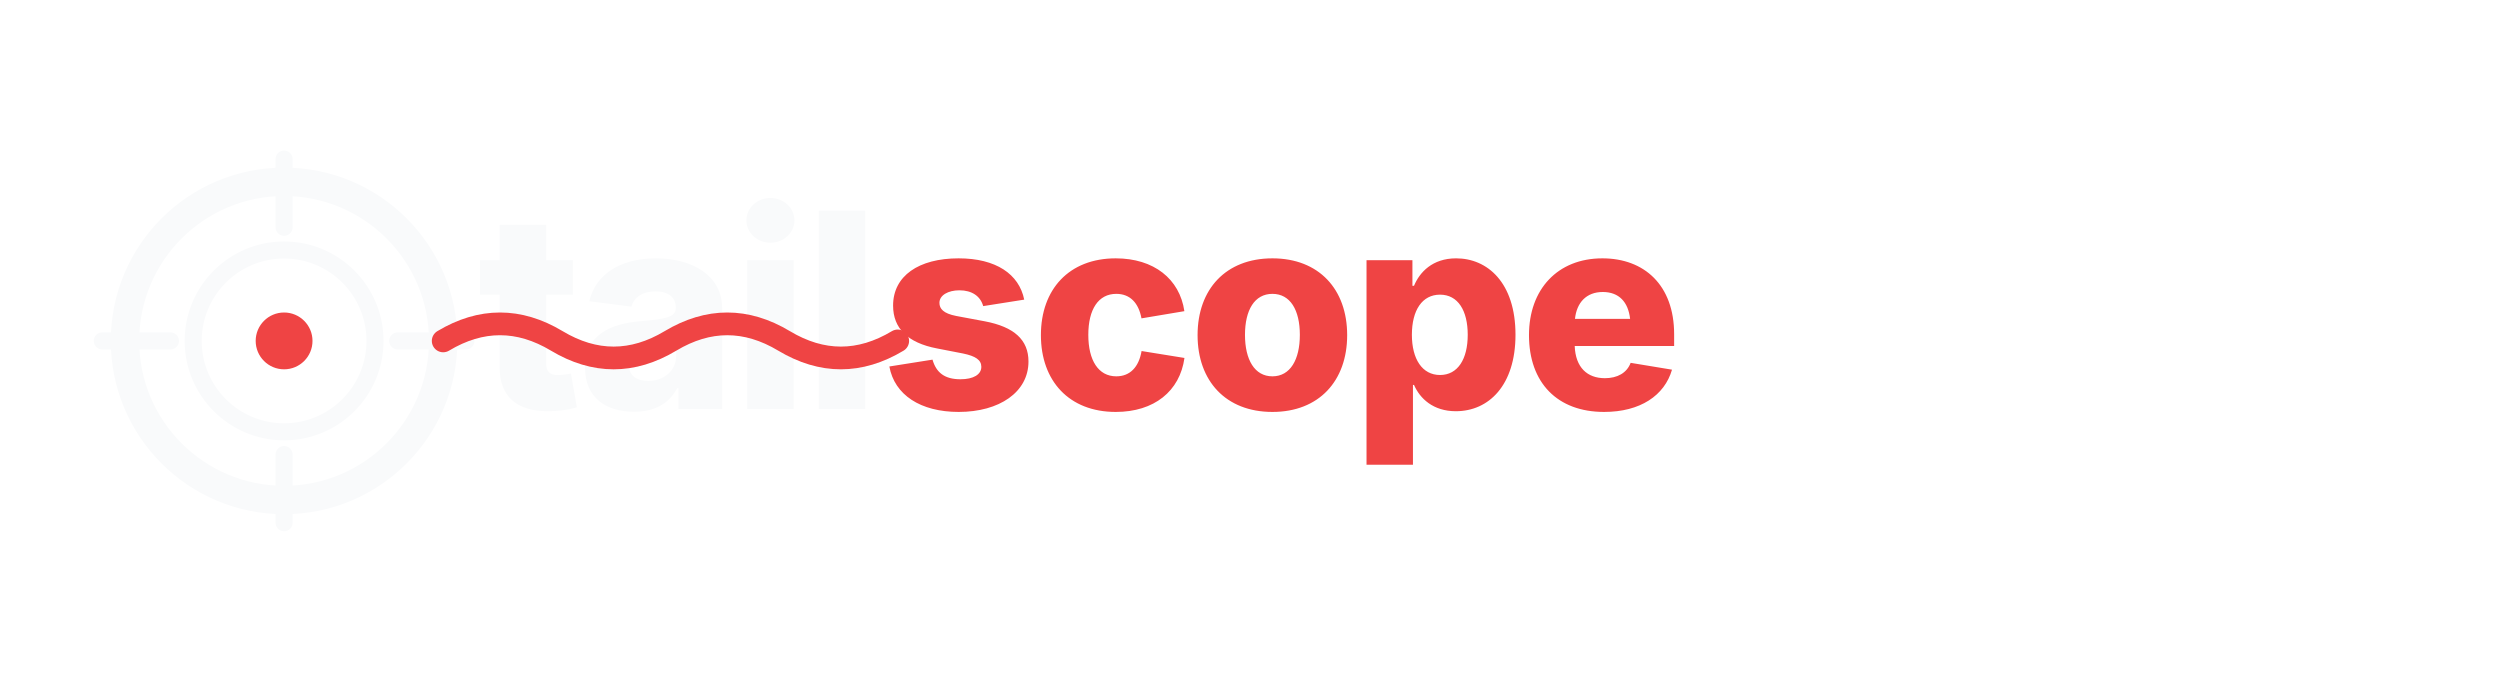
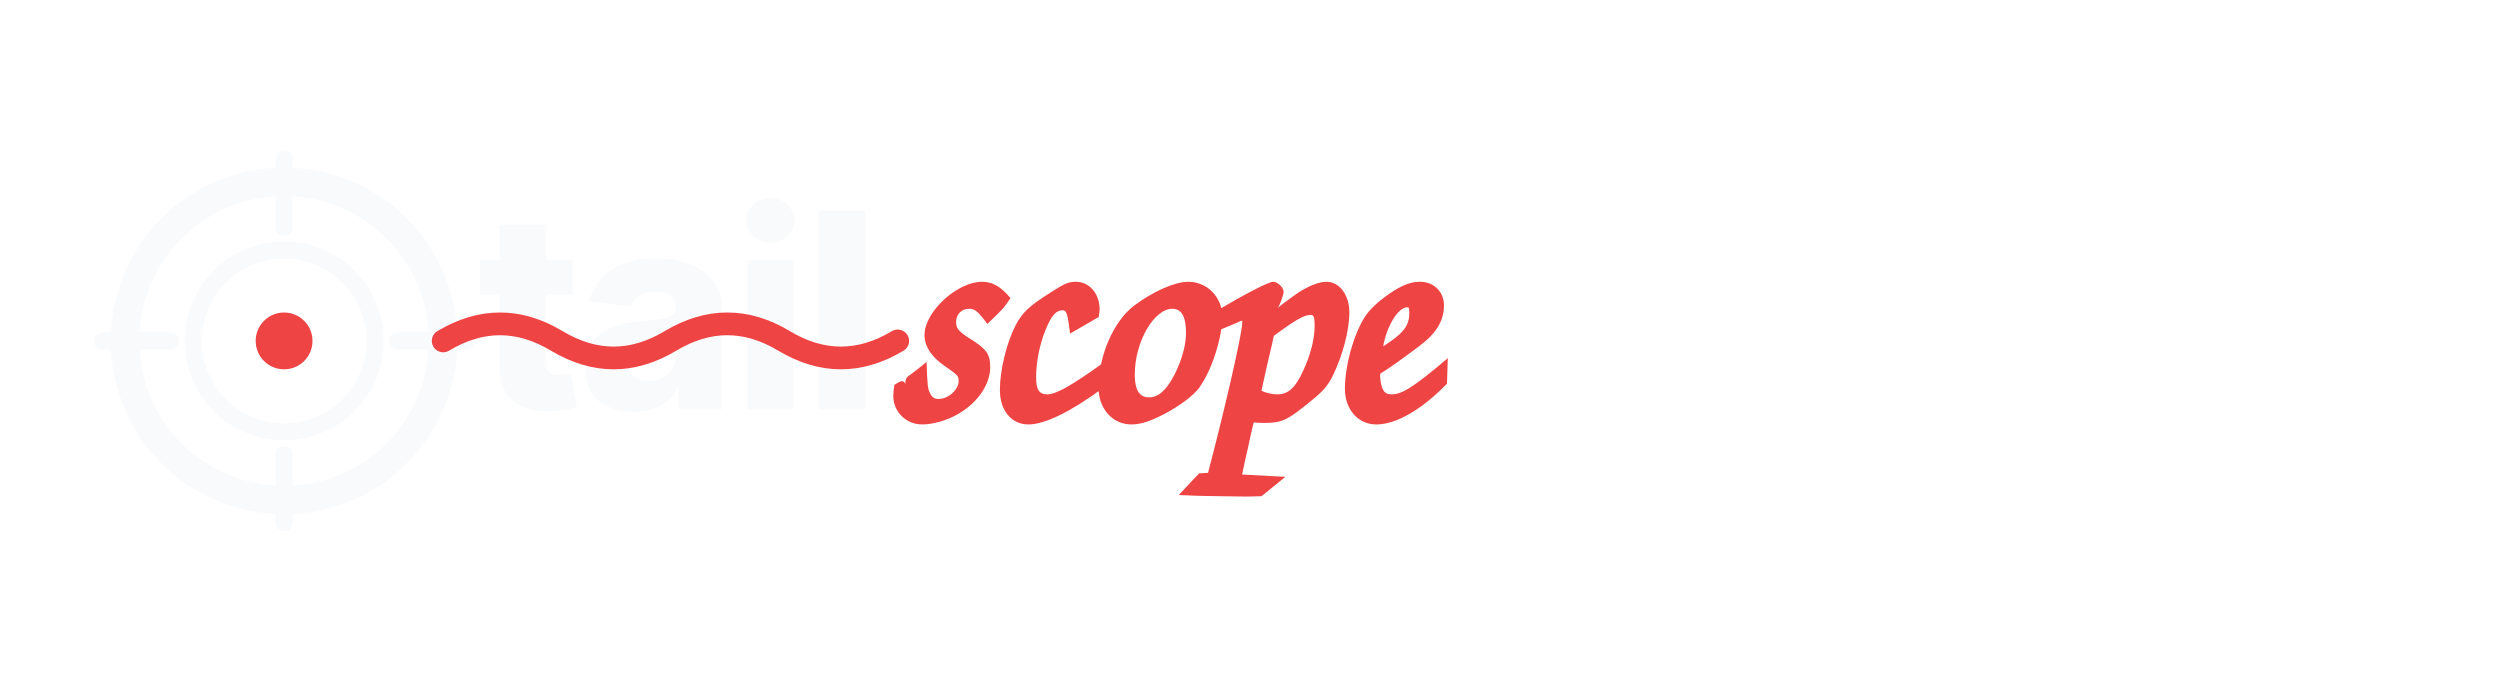
<svg xmlns="http://www.w3.org/2000/svg" viewBox="0 0 440 120" fill="none">
  <circle cx="50" cy="60" r="28" stroke="#F9FAFB" stroke-width="5" fill="none" />
  <circle cx="50" cy="60" r="16" stroke="#F9FAFB" stroke-width="3" fill="none" />
  <circle cx="50" cy="60" r="5" fill="#EF4444" />
  <line x1="50" y1="28" x2="50" y2="40" stroke="#F9FAFB" stroke-width="3" stroke-linecap="round" />
  <line x1="50" y1="80" x2="50" y2="92" stroke="#F9FAFB" stroke-width="3" stroke-linecap="round" />
  <line x1="18" y1="60" x2="30" y2="60" stroke="#F9FAFB" stroke-width="3" stroke-linecap="round" />
  <line x1="70" y1="60" x2="82" y2="60" stroke="#F9FAFB" stroke-width="3" stroke-linecap="round" />
-   <text x="84" y="72" font-family="system-ui, -apple-system, sans-serif" font-size="48" font-weight="800" fill="#F9FAFB" letter-spacing="-1">tail<tspan fill="#EF4444">scope</tspan>
+   <text x="84" y="72" font-family="system-ui, -apple-system, sans-serif" font-size="48" font-weight="800" fill="#F9FAFB" letter-spacing="-1">tail<tspan fill="#EF4444" font-family="'Caveat', cursive" font-size="54" font-weight="700" dy="2">scope</tspan>
  </text>
  <path d="M78 60 Q88 54 98 60 Q108 66 118 60 Q128 54 138 60 Q148 66 158 60" stroke="#EF4444" stroke-width="4" fill="none" stroke-linecap="round" />
</svg>
